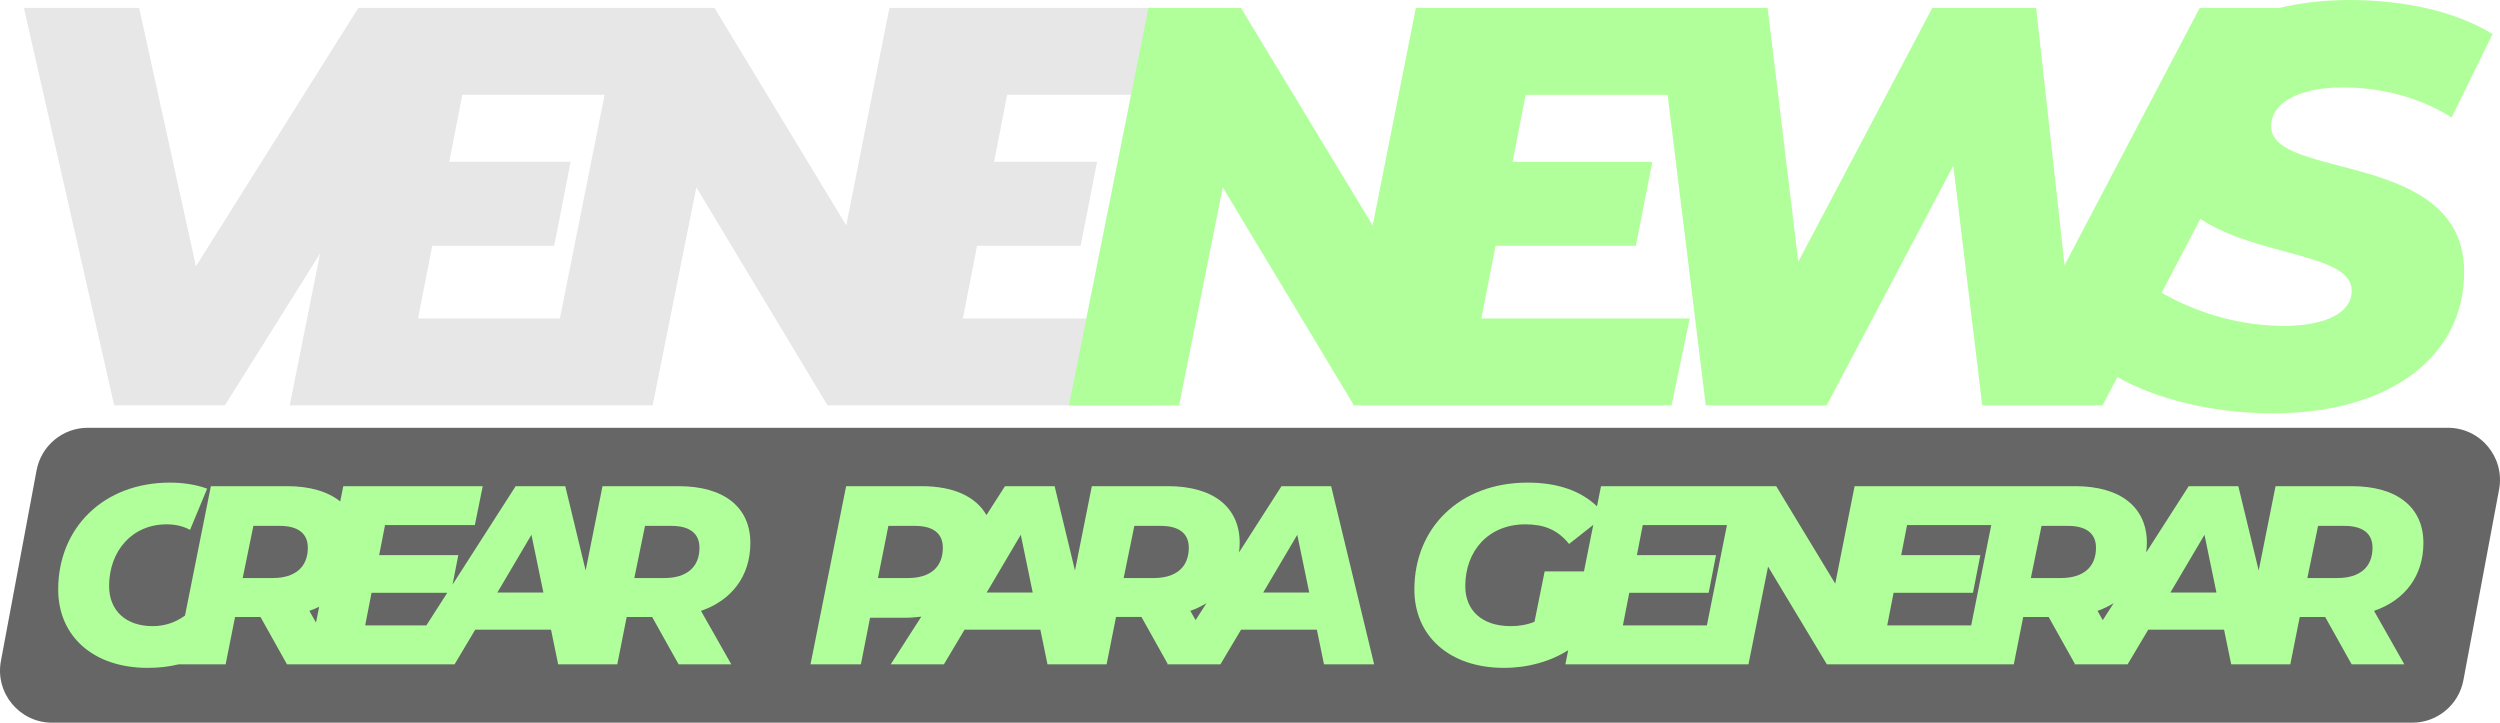
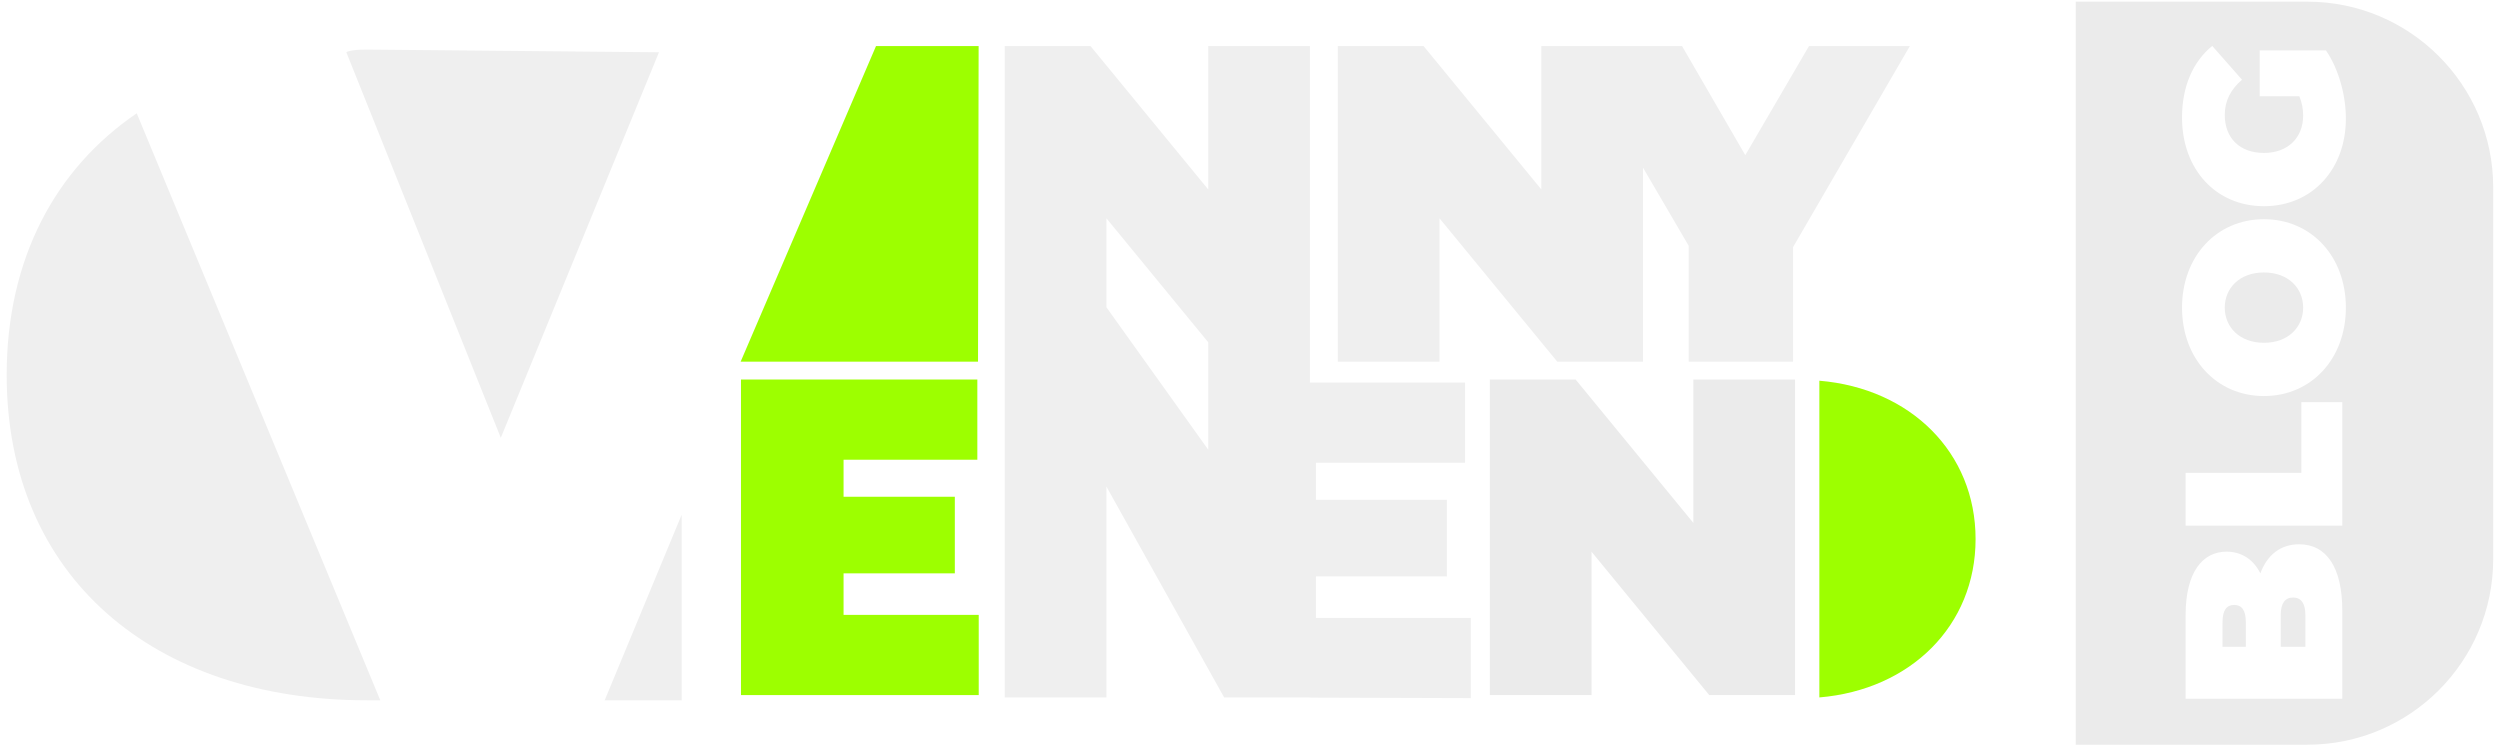
- <svg xmlns="http://www.w3.org/2000/svg" version="1.1" id="svg4556" width="981.656" height="283.776" viewBox="0 0 981.656 283.776">
-   <defs id="defs4560">
-     <clipPath clipPathUnits="userSpaceOnUse" id="clipPath4572">
-       <path d="M 0,225.503 H 749.664 V 0 H 0 Z" id="path4570" />
-     </clipPath>
-   </defs>
-   <g id="g4564" transform="matrix(1.333333,0,0,-1.333333,-8.053629,294.4387)">
-     <g id="g4566">
-       <g id="g4568" clip-path="url(#clipPath4572)">
-         <g id="g4574" transform="translate(716.4227,7.9972)">
-           <path d="m 0,0 h -695.032 c -9.606,0 -16.851,8.726 -15.084,18.168 l 10.509,56.162 c 1.358,7.261 7.697,12.524 15.084,12.524 H 10.509 c 9.606,0 16.85,-8.726 15.084,-18.168 L 15.084,12.523 C 13.726,5.263 7.387,0 0,0" style="fill:#666666;fill-opacity:1;fill-rule:nonzero;stroke:none" id="path4576" />
+ <svg xmlns="http://www.w3.org/2000/svg" width="100%" height="100%" viewBox="0 0 2686 803" version="1.1" xml:space="preserve" style="fill-rule:evenodd;clip-rule:evenodd;stroke-linejoin:round;stroke-miterlimit:2;">
+   <g id="sobrenegrologonew.svg" transform="matrix(0.994603,0,0,0.994603,1343,401.3)">
+     <g transform="matrix(1,0,0,1,-1754,-1240.5)">
+       <g transform="matrix(1,0,0,1,200.899,-276.327)">
+         <g transform="matrix(2.90812,0,0,2.90812,-168.78,1107.24)">
+           <g transform="matrix(-1.95626,0,0,1.95626,663.836,104.677)">
+             <path d="M201.812,80.538L204.338,80.538C244.879,80.538 272.753,57.073 272.753,18.758C272.753,-3.243 263.562,-20.347 248.06,-30.924L201.812,80.538Z" style="fill:rgb(239,239,239);" />
+           </g>
+           <g transform="matrix(-1.95626,0,0,1.95626,663.836,104.677)">
+             <path d="M144.589,45.303L144.589,80.538L159.208,80.538L144.589,45.303Z" style="fill:rgb(239,239,239);" />
+           </g>
+           <g transform="matrix(-1.95626,0,0,1.95626,663.836,104.677)">
+             <path d="M208.259,-42.51C208.259,-42.51 207.81,-43.021 204.338,-43.021L148.898,-42.51L178.93,30.695L208.259,-42.51Z" style="fill:rgb(239,239,239);" />
+           </g>
        </g>
-         <g id="g4578" transform="translate(201.6869,50.5978)">
-           <path d="m 0,0 h -8.841 l 3.147,15.361 h 7.793 c 5.095,0 8.245,-2.02 8.245,-6.442 C 10.344,3.149 6.521,0 0,0 m -49.181,-4.272 10.041,17.013 3.521,-17.013 z m -38.923,-9.667 1.871,9.591 h 22.305 l -6.154,-9.591 z m -16.437,4.272 c 1.016,0.35 1.967,0.768 2.888,1.215 l -0.933,-4.665 z M -115.334,0 h -8.841 l 3.146,15.361 h 7.794 c 5.095,0 8.244,-2.02 8.244,-6.442 0,-5.77 -3.822,-8.919 -10.343,-8.919 M 25.331,10.341 c 0,10.496 -7.718,16.715 -21.134,16.715 h -22.406 l -4.967,-24.841 -5.997,24.841 h -14.613 l -18.591,-28.985 1.699,8.677 h -23.307 l 1.725,8.844 h 26.453 l 2.324,11.464 H -94.55 l -0.902,-4.509 c -3.609,2.917 -8.916,4.509 -15.685,4.509 h -22.406 l -7.622,-38.114 c -2.931,-2.126 -6.132,-3.106 -9.538,-3.106 -8.018,0 -12.814,4.722 -12.814,11.768 0,10.341 6.743,18.212 16.936,18.212 2.664,0 4.961,-0.561 6.9,-1.633 l 5.037,12.14 c -3.231,1.17 -6.942,1.781 -10.963,1.781 -19.485,0 -32.9,-13.266 -32.9,-31.473 0,-13.715 10.269,-23.082 26.379,-23.082 3.245,0 6.277,0.341 9.121,1.048 h 13.811 l 2.772,13.939 h 7.494 l 7.793,-13.939 h 6.094 9.42 18.188 14.434 1.228 l 6.071,10.191 h 22.331 l 2.1,-10.191 h 2.571 12.191 2.647 l 2.773,13.939 h 7.493 l 7.793,-13.939 h 15.514 l -8.918,15.736 c 9.143,3.149 14.538,10.341 14.538,20.008" style="fill:#b1ff9b;fill-opacity:1;fill-rule:nonzero;stroke:none" id="path4580" />
+         <g transform="matrix(1,0,0,1,-183.752,384.596)">
+           <g>
+             <g transform="matrix(2.75883,0,0,2.75883,434.195,897.223)">
+               <path d="M365.684,80.538L365.921,-43.021L325.74,-43.021L272.741,80.538L365.684,80.538Z" style="fill:rgb(157,255,0);fill-rule:nonzero;" />
+             </g>
+             <g transform="matrix(2.75883,0,0,2.75883,419.781,770.36)">
+               <path d="M318.261,225.679L318.261,209.415L361.827,209.415L361.827,179.424L318.261,179.424L318.261,164.926L370.642,164.926L370.642,133.523L278.095,133.523L278.095,257.082L371.182,257.082L371.182,225.679L318.261,225.679Z" style="fill:rgb(157,255,0);fill-rule:nonzero;" />
+             </g>
+           </g>
+           <g transform="matrix(2.75883,0,0,2.66068,-22.3637,791.436)">
+             <path d="M860.602,259.595C896.343,256.487 921.771,230.408 921.771,195.302C921.771,160.196 896.343,134.118 860.602,131.009L860.602,259.595Z" style="fill:rgb(157,255,0);" />
+           </g>
        </g>
-         <g id="g4582" transform="translate(378.0443,46.3253)">
-           <path d="M 0,0 10.042,17.014 13.563,0 Z m -21.458,-5.395 c 1.74,0.6 3.297,1.389 4.755,2.271 l -3.208,-5.001 z m -19.634,9.667 3.147,15.362 h 7.793 c 5.096,0 8.245,-2.021 8.245,-6.443 0,-5.769 -3.823,-8.919 -10.343,-8.919 z M -81.432,0 -71.39,17.014 -67.869,0 Z m -32.019,4.272 3.072,15.362 h 7.793 c 5.17,0 8.245,-2.021 8.245,-6.443 0,-5.769 -3.748,-8.919 -10.269,-8.919 z M 20.008,31.328 H 5.395 L -7.118,11.818 c 0.105,0.912 0.199,1.832 0.199,2.795 0,10.496 -7.719,16.715 -21.134,16.715 H -50.459 L -55.428,6.49 -61.424,31.328 h -14.613 l -5.459,-8.512 c -3.124,5.435 -9.635,8.512 -19.141,8.512 h -22.182 l -10.491,-52.459 h 14.838 l 2.698,13.715 h 10.49 c 1.609,0 3.117,0.148 4.603,0.322 l -9.004,-14.037 h 15.661 l 6.071,10.192 h 22.332 l 2.099,-10.192 h 2.569 12.194 2.647 l 2.772,13.94 h 7.494 l 7.7,-13.774 -0.107,-0.166 h 0.2 15.461 0.053 l -0.026,0.045 6.044,10.147 h 22.332 l 2.099,-10.192 h 14.762 z" style="fill:#b1ff9b;fill-opacity:1;fill-rule:nonzero;stroke:none" id="path4584" />
+         <g transform="matrix(1,0,0,1,-176.752,384.596)">
+           <path d="M2154.4,909.9L2154.4,1119.41L2061.74,1119.41L1934.57,964.558L1934.57,1119.41L1824.71,1119.41L1824.71,778.535L1917.38,778.535L2044.55,933.392L2044.55,778.535L2196.57,778.535L2264.88,896.382L2333.67,778.535L2442.63,778.535L2316.46,995.723L2316.46,1119.41L2203.74,1119.41L2203.74,994.262L2154.4,909.9ZM1794.23,1482.16L1701.93,1482.16L1574.76,1254.37L1574.76,1482.16L1464.9,1482.16L1464.9,778.535L1557.56,778.535L1684.73,933.392L1684.73,778.535L1794.59,778.535L1794.59,1142.01L1962.14,1142.01L1962.14,1228.64L1801.09,1228.64L1801.09,1268.64L1942.54,1268.64L1942.54,1351.38L1801.09,1351.38L1801.09,1396.25L1968.35,1396.25L1968.35,1482.89L1795.03,1482.33L1794.23,1482.16ZM1684.73,1098.48L1574.76,964.558L1574.76,1060.71L1684.73,1214.52L1684.73,1098.48Z" style="fill:rgb(239,239,239);" />
        </g>
-         <g id="g4586" transform="translate(694.3944,50.5978)">
-           <path d="m 0,0 h -8.842 l 3.148,15.361 h 7.793 c 5.095,0 8.245,-2.02 8.245,-6.442 C 10.344,3.149 6.521,0 0,0 m -49.182,-4.272 10.042,17.013 3.521,-17.013 z m -21.46,-5.395 c 1.742,0.6 3.3,1.39 4.758,2.272 l -3.21,-5.004 z M -90.275,0 l 3.146,15.361 h 7.793 c 5.096,0 8.245,-2.02 8.245,-6.442 C -71.091,3.149 -74.914,0 -81.435,0 Z m -42.301,-13.939 1.871,9.591 h 23.382 l 2.174,11.096 h -23.308 l 1.725,8.844 h 24.795 l -5.905,-29.531 z m -77.839,0 1.871,9.591 h 23.383 l 2.173,11.096 h -23.307 l 1.724,8.844 h 24.796 l -5.908,-29.531 z m -23.041,15.89 -2.997,-14.838 c -2.248,-0.903 -4.571,-1.277 -6.97,-1.277 -8.616,0 -13.413,4.722 -13.413,11.768 0,10.491 6.896,18.212 17.686,18.212 5.394,0 9.442,-1.503 12.888,-5.775 l 7.121,5.617 -2.741,-13.707 z m 258.787,8.39 c 0,10.496 -7.719,16.715 -21.134,16.715 H -18.209 L -23.177,2.215 -29.174,27.056 H -43.786 L -56.303,7.542 c 0.106,0.914 0.199,1.834 0.199,2.799 0,10.496 -7.718,16.715 -21.133,16.715 h -20.718 -1.689 -28.002 -11.376 -3.163 l -5.697,-28.703 -17.386,28.703 h -10.526 -1.688 -39.378 l -1.188,-5.933 c -4.753,4.545 -11.56,6.981 -20.429,6.981 -19.933,0 -33.349,-13.266 -33.349,-31.473 0,-13.715 10.344,-23.082 26.38,-23.082 7.149,0 13.732,1.902 18.925,5.216 l -0.833,-4.168 h 39.378 2.664 11.877 l 5.77,28.777 17.311,-28.777 h 0.841 11.373 28.005 2.662 12.176 l 2.773,13.939 h 7.494 l 7.701,-13.775 -0.106,-0.164 h 0.198 15.464 0.049 l -0.024,0.043 6.046,10.148 h 22.331 l 2.099,-10.191 h 2.572 12.191 2.647 l 2.772,13.939 h 7.494 l 7.793,-13.939 h 15.514 l -8.918,15.736 c 9.143,3.149 14.538,10.341 14.538,20.008" style="fill:#b1ff9b;fill-opacity:1;fill-rule:nonzero;stroke:none" id="path4588" />
+         <g transform="matrix(2.75883,0,0,2.75883,17.488,1154.96)">
+           <path d="M730.208,133.523L730.208,189.654L684.112,133.523L650.525,133.523L650.525,257.082L690.345,257.082L690.345,200.951L736.44,257.082L770.028,257.082L770.028,133.523L730.208,133.523Z" style="fill:rgb(235,235,235);fill-rule:nonzero;" />
        </g>
-         <g id="g4590" transform="translate(129.1508,127.0348)">
-           <path d="m 0,0 4.182,21.401 h 35.914 l 4.847,24.743 H 9.196 l 3.846,19.73 H 54.947 L 41.772,0 Z m 232.513,65.874 5.184,25.583 h -66.449 -25.175 -7.26 L 126.106,27.417 87.317,91.457 H 77.246 60.063 16.516 -14.378 -17.592 L -65.409,15.379 -82.128,91.457 h -33.942 l 26.585,-117.04 h 32.601 l 28.041,44.713 -8.942,-44.713 h 74.441 19.355 13.08 l 12.876,64.204 38.623,-64.204 h 2.076 25.175 68.621 L 221.812,0 h -61.358 l 4.179,21.401 h 30.496 l 4.849,24.743 h -30.331 l 3.847,19.73 z" style="fill:#e7e7e7;fill-opacity:1;fill-rule:nonzero;stroke:none" id="path4592" />
-         </g>
-         <g id="g4594" transform="translate(678.5585,124.862)">
-           <path d="m 0,0 c -12.256,0 -24.774,3.401 -35.923,9.756 l 11.4,21.742 C -7.816,20.42 20.063,21.373 20.063,10.362 20.063,4.007 12.704,0 0,0 m -3.68,58.853 c 0,6.35 7.36,11.367 21.069,11.367 11.535,0 22.907,-3.009 32.101,-8.861 L 61.528,85.938 C 50.997,92.456 35.945,95.967 19.397,95.967 11.827,95.967 4.924,95.131 -1.309,93.63 H -24.721 L -64.51,17.885 -72.873,93.63 h -30.595 l -39.461,-74.74 -9.024,74.74 h -7.07 -25.535 -38.568 -27.519 -4.916 l -12.707,-64.04 -38.789,64.04 h -27.254 l -23.407,-117.04 h 32.437 l 12.874,64.203 38.422,-63.873 -0.067,-0.33 h 0.265 27.254 66.277 l 5.351,25.583 h -61.36 l 4.18,21.401 h 41.328 l 4.848,24.742 h -41.161 l 3.845,19.731 h 41.81 l 11.232,-91.457 h 35.618 l 37.283,70.558 8.527,-70.558 h 35.443 l 4.375,8.345 c 10.799,-6.227 27.481,-10.687 45.759,-10.687 34.275,0 56.348,16.553 56.348,41.634 0,36.114 -57.014,26.92 -56.85,42.971" style="fill:#b1ff9b;fill-opacity:1;fill-rule:nonzero;stroke:none" id="path4596" />
+         <g transform="matrix(1,0,0,1,-183.752,384.596)">
+           <path d="M2628.83,730.567L2879.13,730.567C2989.88,730.567 3079.8,820.48 3079.8,931.228L3079.8,1332.55C3079.8,1443.3 2989.88,1533.21 2879.13,1533.21L2628.83,1533.21L2628.83,730.567ZM2916.78,1296.59L2916.78,1163.13L2872.56,1163.13L2872.56,1239.55L2747.53,1239.55L2747.53,1296.59L2916.78,1296.59ZM2828.29,1348.12C2820.56,1332.65 2807.5,1324.67 2791.76,1324.67C2766.14,1324.67 2747.53,1346.43 2747.53,1393.1L2747.53,1483.53L2916.78,1483.53L2916.78,1388.26C2916.78,1341.59 2899.63,1316.7 2870.13,1316.7C2850.04,1316.7 2835.54,1328.3 2828.29,1348.12ZM2787.4,1400.84C2787.4,1388.02 2791.76,1382.21 2799.99,1382.21C2808.22,1382.21 2812.58,1388.02 2812.58,1400.84L2812.58,1427.46L2787.4,1427.46L2787.4,1400.84ZM2876.91,1393.1L2876.91,1427.46L2850.28,1427.46L2850.28,1393.1C2850.28,1380.51 2854.88,1374.22 2863.6,1374.22C2872.31,1374.22 2876.91,1380.51 2876.91,1393.1ZM2920.65,1061.06C2920.65,1005.91 2883.44,965.548 2832.16,965.548C2780.88,965.548 2743.66,1005.91 2743.66,1061.06C2743.66,1116.2 2780.88,1156.57 2832.16,1156.57C2883.44,1156.57 2920.65,1116.2 2920.65,1061.06ZM2874.49,1061.06C2874.49,1082.11 2858.53,1099.04 2832.16,1099.04C2805.79,1099.04 2789.82,1082.11 2789.82,1061.06C2789.82,1040.01 2805.79,1023.08 2832.16,1023.08C2858.53,1023.08 2874.49,1040.01 2874.49,1061.06ZM2870.38,832.749C2873.28,839.766 2874.49,846.541 2874.49,853.557C2874.49,877.995 2857.56,893.964 2832.16,893.964C2806.03,893.964 2789.82,877.995 2789.82,852.832C2789.82,837.83 2796.11,825.498 2808.45,814.864L2776.29,778.366C2755.26,795.529 2743.66,822.356 2743.66,855.735C2743.66,911.609 2780.15,951.491 2832.16,951.491C2884.16,951.491 2920.65,911.609 2920.65,856.945C2920.65,832.024 2913.16,803.746 2899.14,783.202L2827.56,783.202L2827.56,832.749L2870.38,832.749Z" style="fill:rgb(235,235,235);" />
        </g>
      </g>
    </g>
  </g>
</svg>
